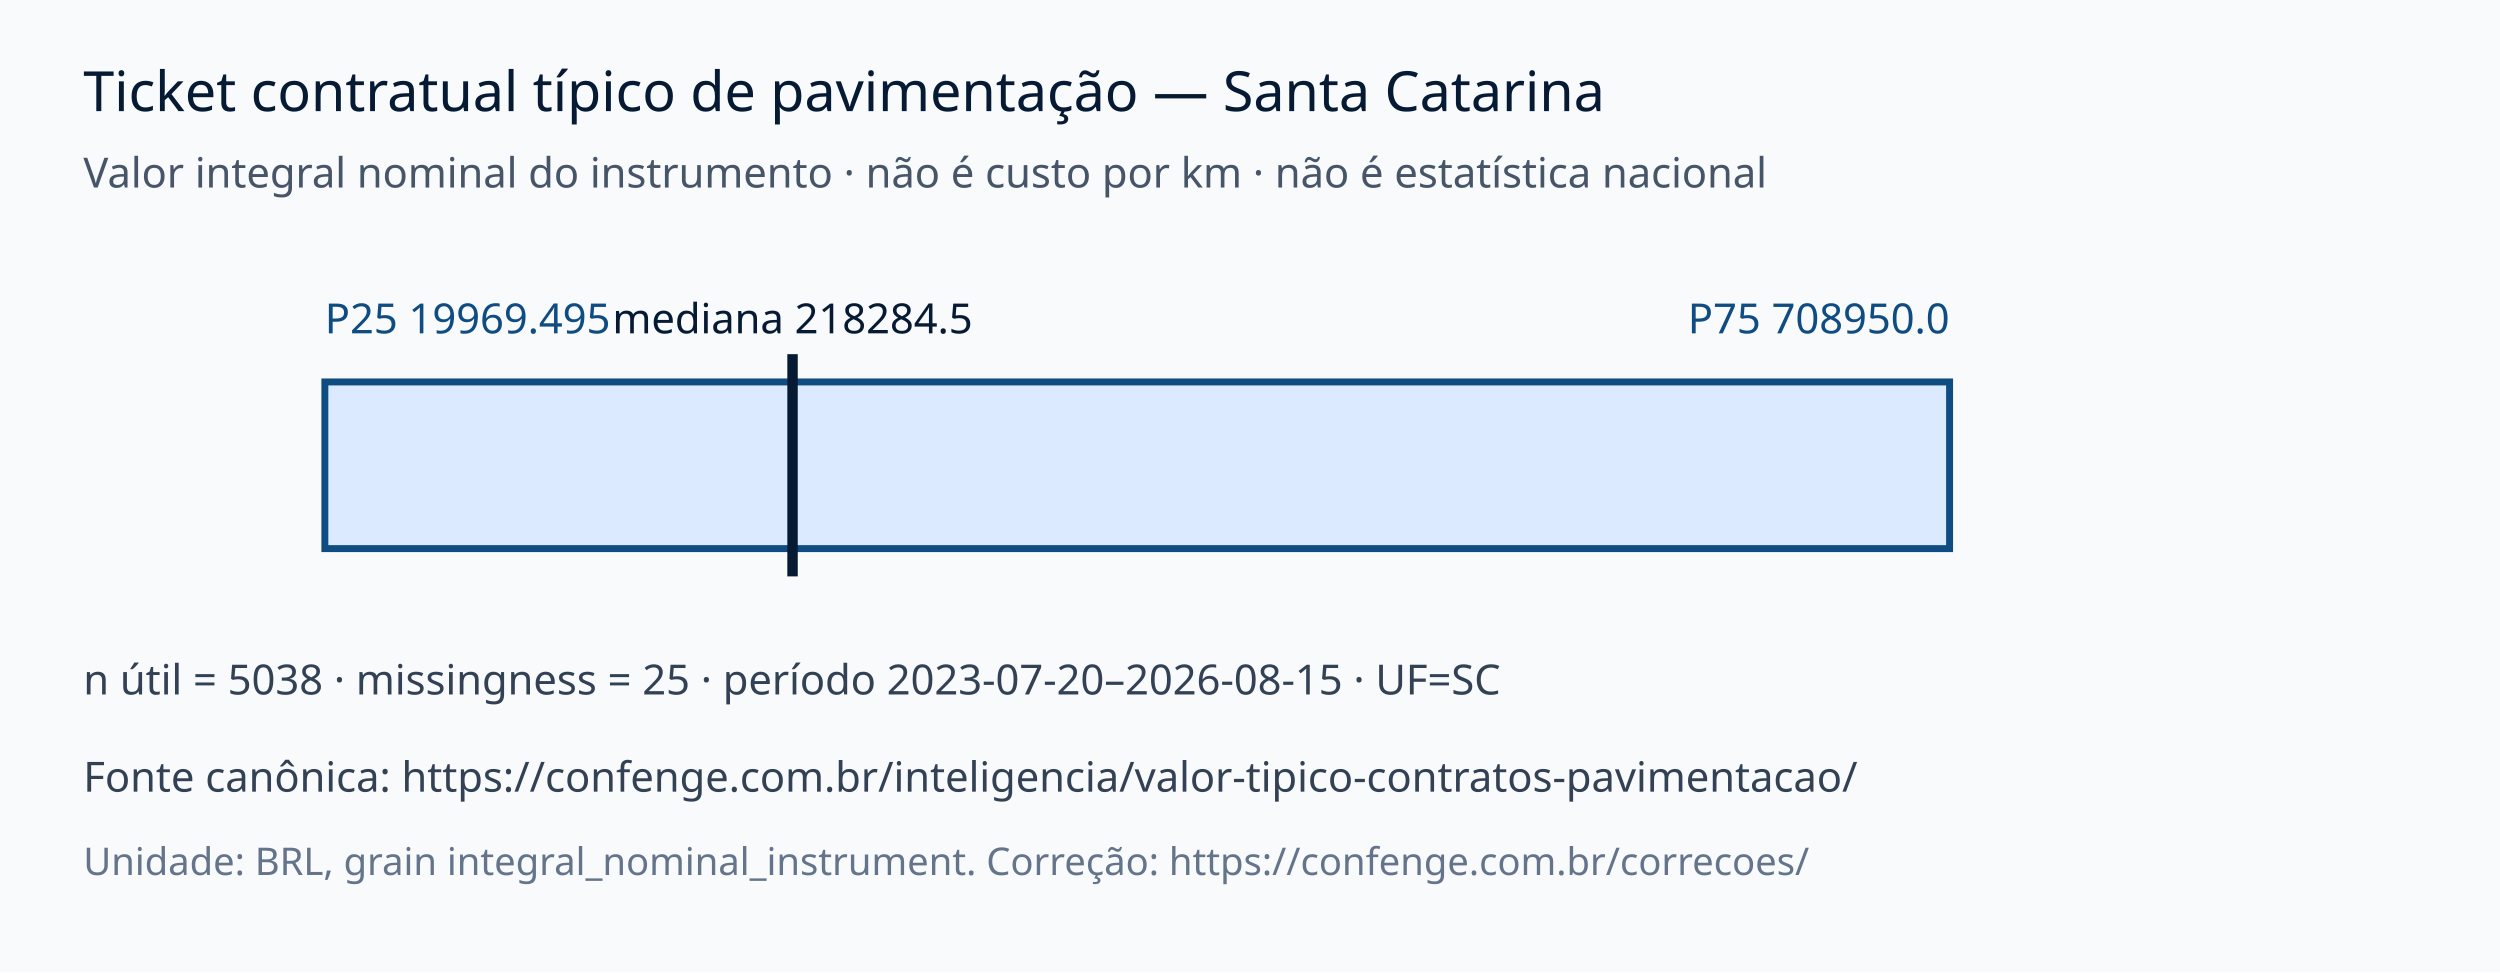
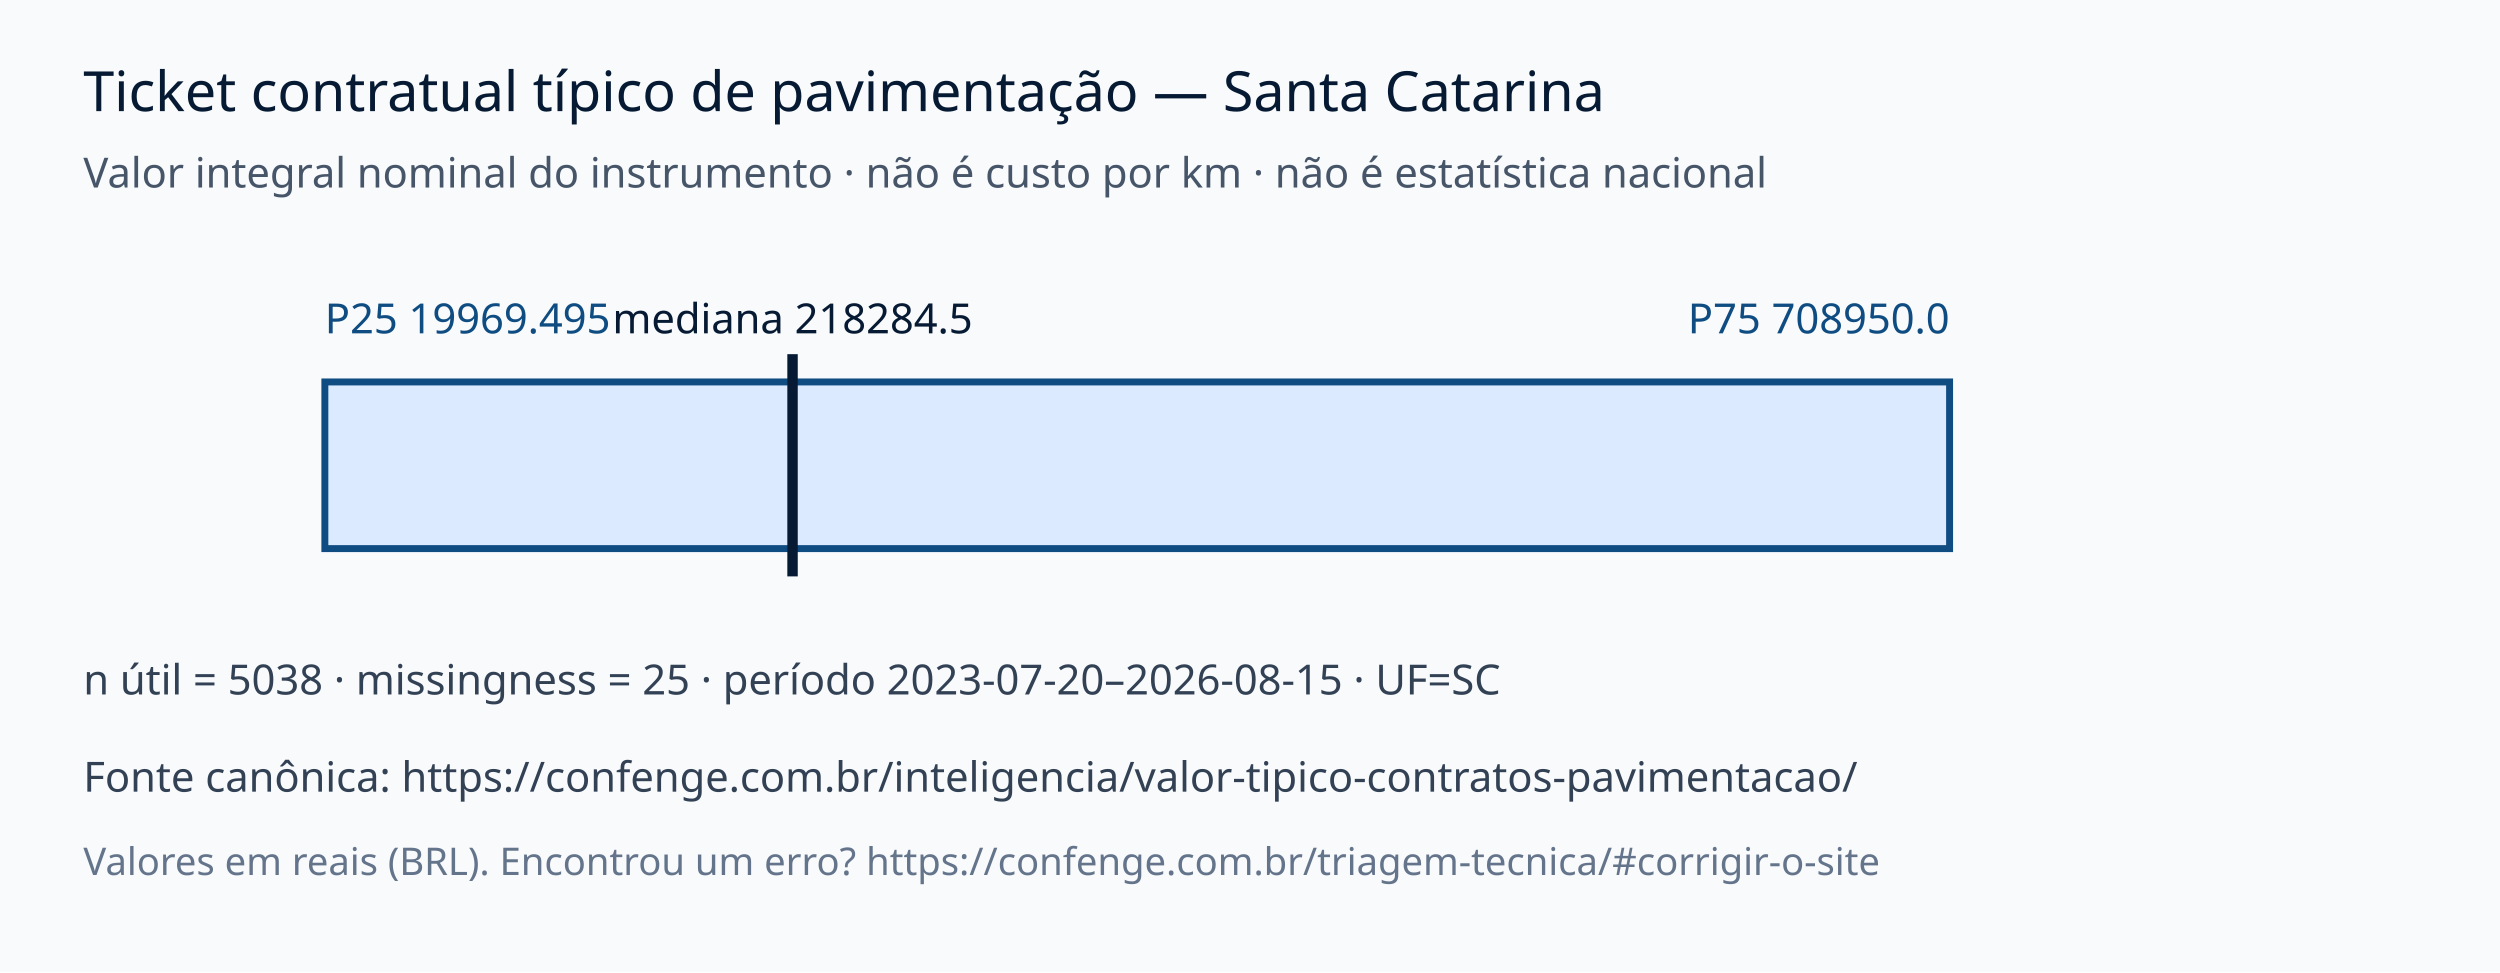
<svg xmlns="http://www.w3.org/2000/svg" role="img" width="720" height="280" viewBox="0 0 720 280">
  <rect width="720" height="280" fill="#f8fafc" />
  <text x="24" y="32" font-family="system-ui,sans-serif" font-size="16" fill="#061a33">Ticket contratual típico de pavimentação — Santa Catarina</text>
  <text x="24" y="54" font-family="system-ui,sans-serif" font-size="12" fill="#475569">Valor integral nominal do instrumento · não é custo por km · não é estatística nacional</text>
  <rect x="93.56" y="110" width="467.92" height="48" fill="#dbeafe" stroke="#0f4c81" stroke-width="2" />
  <line x1="228.25" y1="102" x2="228.25" y2="166" stroke="#061a33" stroke-width="3" />
  <text x="93.56" y="96" font-family="system-ui,sans-serif" font-size="12" fill="#0f4c81">P25 19969.495</text>
  <text x="228.25" y="96" text-anchor="middle" font-family="system-ui,sans-serif" font-size="12" fill="#061a33">mediana 218284.5</text>
  <text x="561.48" y="96" text-anchor="end" font-family="system-ui,sans-serif" font-size="12" fill="#0f4c81">P75 708950.0</text>
  <text x="24" y="200" font-family="system-ui,sans-serif" font-size="12" fill="#334155">n útil = 5038 · missingness = 25 · período 2023-07-20–2026-08-15 · UF=SC</text>
  <text x="24" y="228" font-family="system-ui,sans-serif" font-size="12" fill="#334155">Fonte canônica: https://confenge.com.br/inteligencia/valor-tipico-contratos-pavimentacao/</text>
-   <text x="24" y="252" font-family="system-ui,sans-serif" font-size="11" fill="#64748b">Unidade: BRL, grain integral_nominal_instrument. Correção: https://confenge.com.br/correcoes/</text>
+   <text x="24" y="252" font-family="system-ui,sans-serif" font-size="11" fill="#64748b">Valores em reais (BRL). Encontrou um erro? https://confenge.com.br/triagem-tecnica/#corrigir-o-site</text>
</svg>
